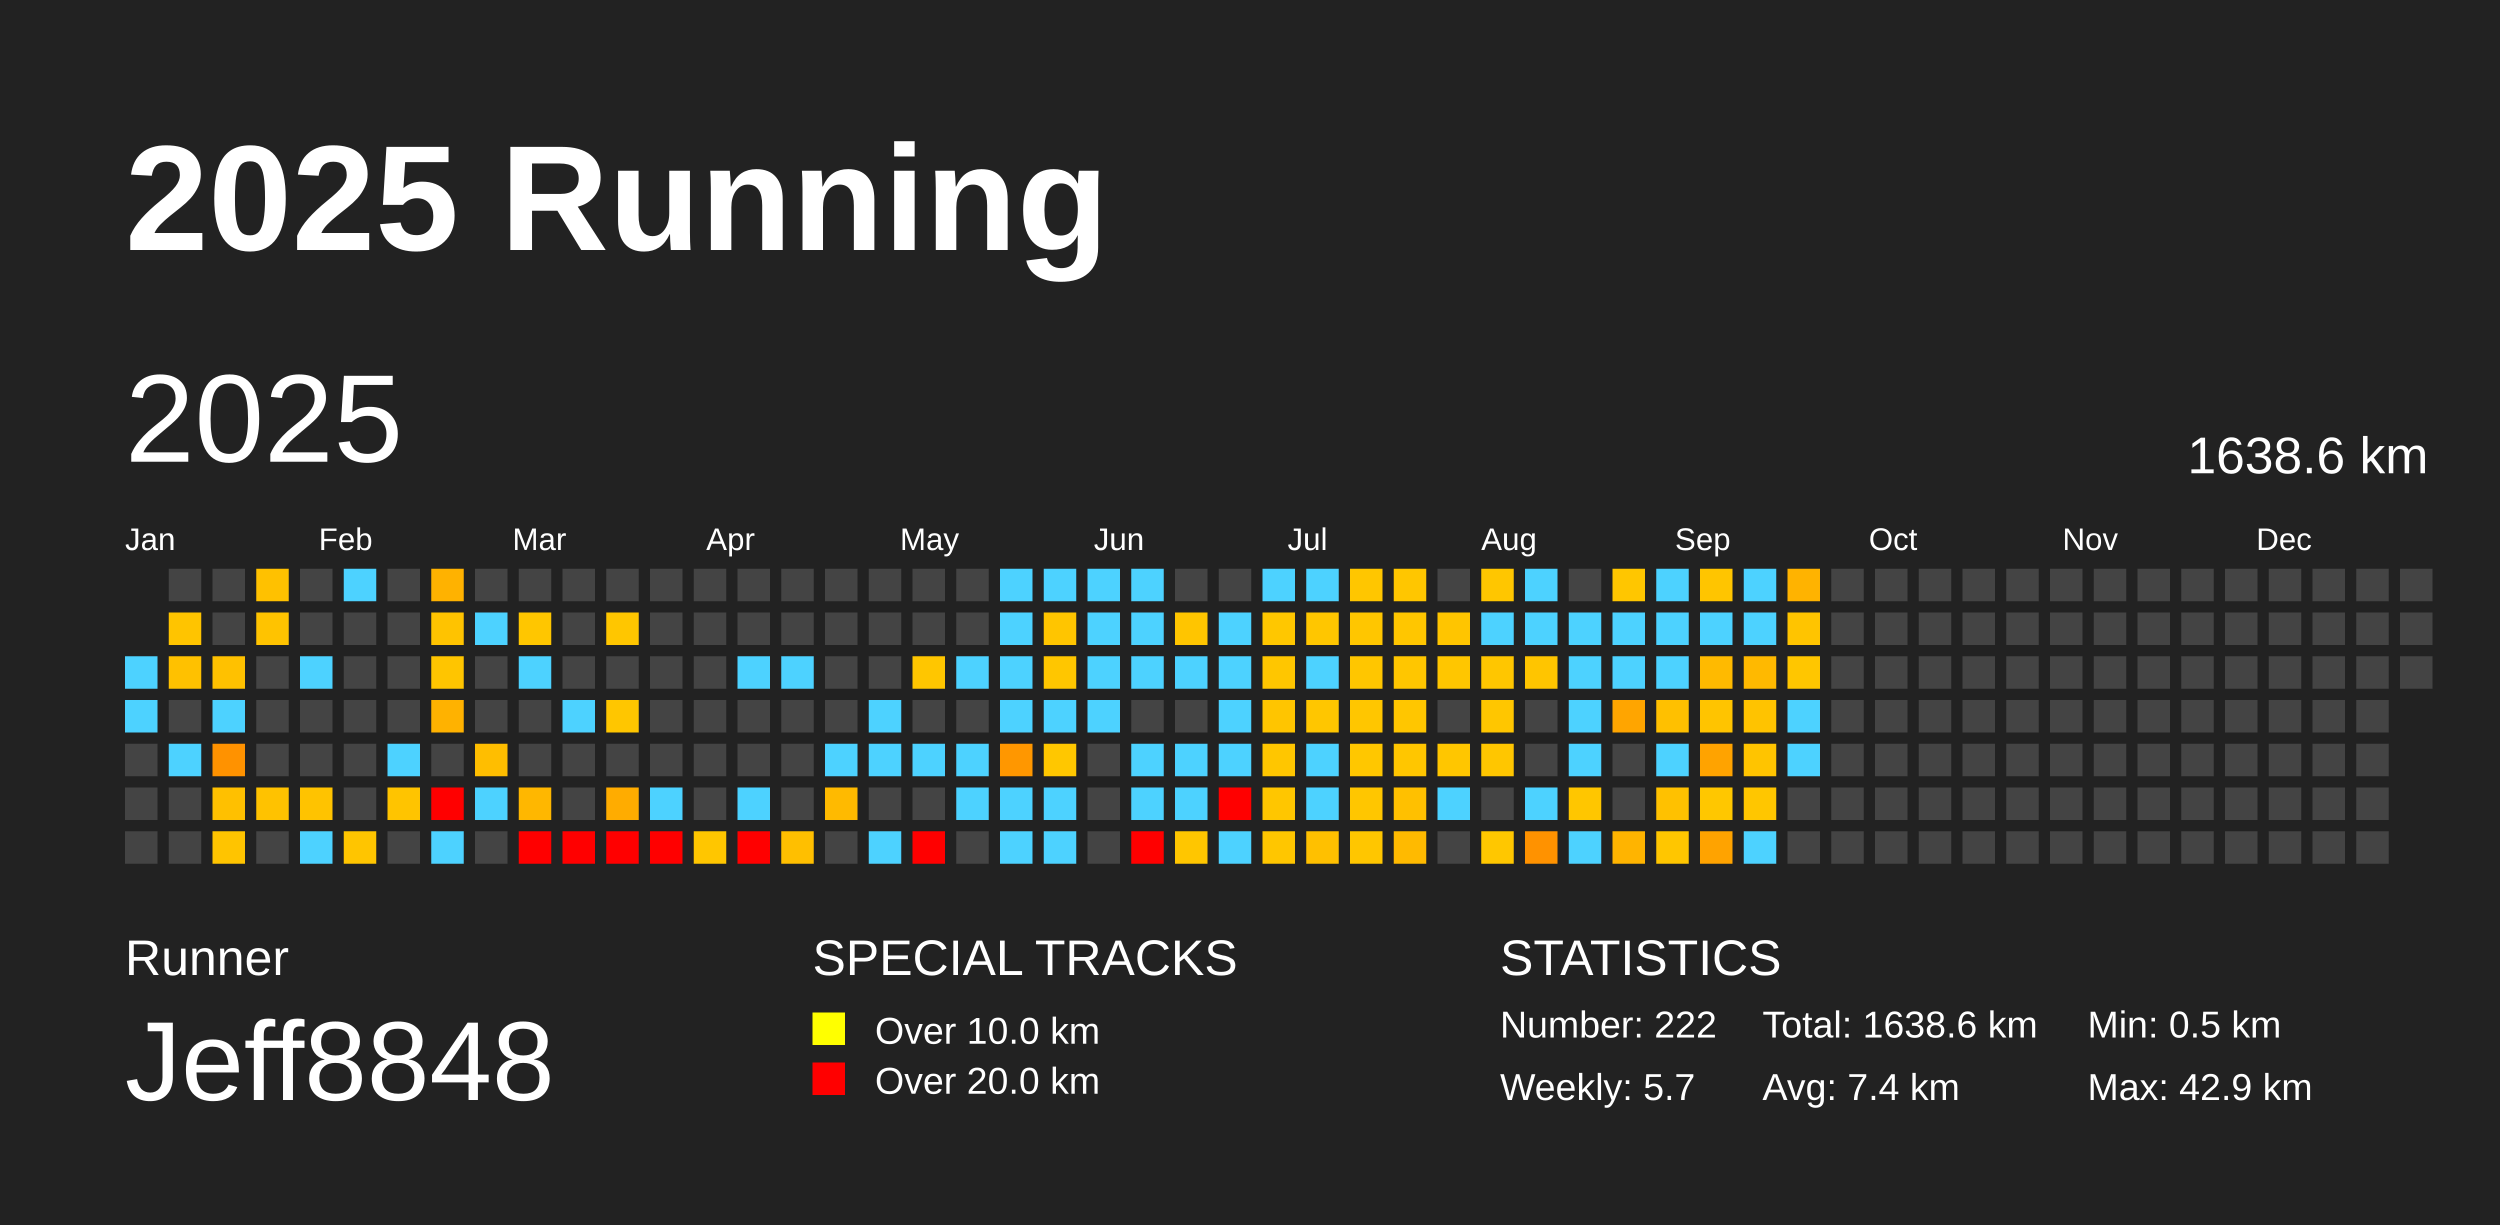
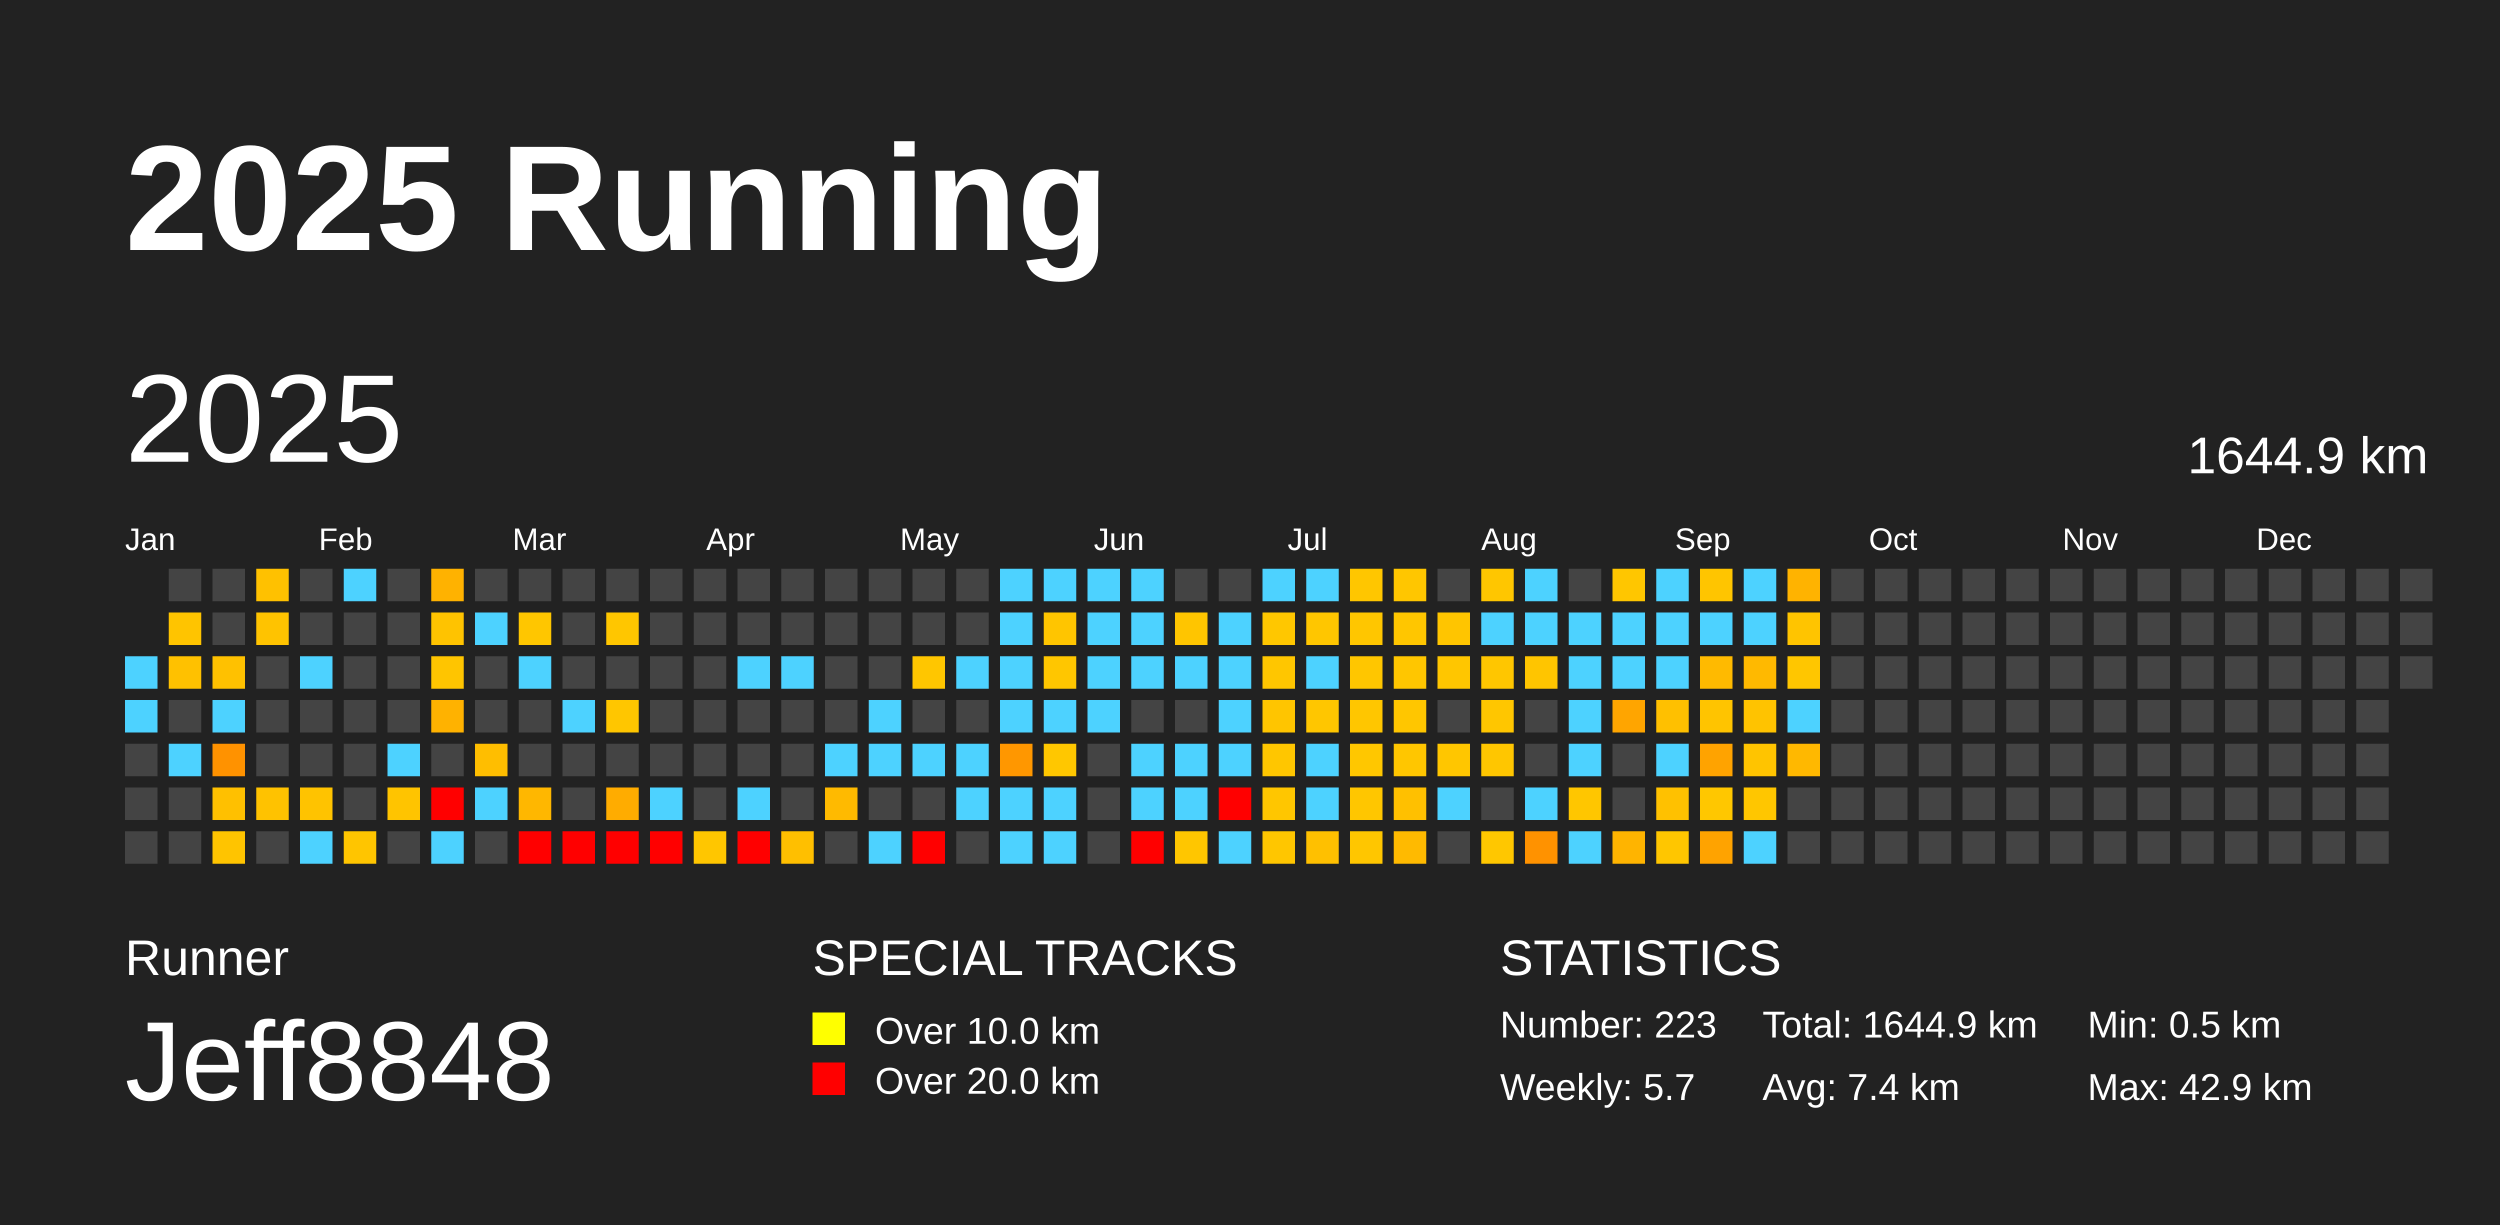
<svg xmlns="http://www.w3.org/2000/svg" baseProfile="full" height="98mm" version="1.1" viewBox="0,0,200,98" width="200mm">
  <defs />
  <rect fill="#222222" height="98" width="200" x="0" y="0" />
  <text fill="#FFFFFF" style="font-size:12px; font-family:Arial; font-weight:bold;" x="10" y="20">2025 Running</text>
  <text fill="#FFFFFF" style="font-size:4px; font-family:Arial" x="10" y="78">Runner</text>
  <text fill="#FFFFFF" style="font-size:9px; font-family:Arial" x="10" y="88">Jeff8848</text>
  <text fill="#FFFFFF" style="font-size:4px; font-family:Arial" x="65" y="78">SPECIAL TRACKS</text>
  <rect fill="yellow" height="2.6" width="2.6" x="65" y="81" />
  <text fill="#FFFFFF" style="font-size:3px; font-family:Arial" x="70" y="83.5">Over 10.0 km</text>
  <rect fill="red" height="2.6" width="2.6" x="65" y="85" />
  <text fill="#FFFFFF" style="font-size:3px; font-family:Arial" x="70" y="87.5">Over 20.0 km</text>
  <text fill="#FFFFFF" style="font-size:4px; font-family:Arial" x="120" y="78">STATISTICS</text>
-   <text fill="#FFFFFF" style="font-size:3px; font-family:Arial" x="120" y="83">Number: 222</text>
+   <text fill="#FFFFFF" style="font-size:3px; font-family:Arial" x="120" y="83">Number: 223</text>
  <text fill="#FFFFFF" style="font-size:3px; font-family:Arial" x="120" y="88">Weekly: 5.7</text>
-   <text fill="#FFFFFF" style="font-size:3px; font-family:Arial" x="141" y="83">Total: 1638.6 km</text>
+   <text fill="#FFFFFF" style="font-size:3px; font-family:Arial" x="141" y="83">Total: 1644.9 km</text>
  <text fill="#FFFFFF" style="font-size:3px; font-family:Arial" x="141" y="88">Avg: 7.4 km</text>
  <text fill="#FFFFFF" style="font-size:3px; font-family:Arial" x="167" y="83">Min: 0.5 km</text>
  <text fill="#FFFFFF" style="font-size:3px; font-family:Arial" x="167" y="88">Max: 42.9 km</text>
  <text dominant-baseline="hanging" fill="#FFFFFF" style="font-size:10.0px; font-family:Arial;" x="10" y="30">2025</text>
-   <text dominant-baseline="hanging" fill="#FFFFFF" style="font-size:4.125px; font-family:Arial;" x="175" y="35">1638.6 km</text>
+   <text dominant-baseline="hanging" fill="#FFFFFF" style="font-size:4.125px; font-family:Arial;" x="175" y="35">1644.9 km</text>
  <text fill="#FFFFFF" style="font-size:2.5px; font-family:Arial" x="10.0" y="44">Jan</text>
  <text fill="#FFFFFF" style="font-size:2.5px; font-family:Arial" x="25.5" y="44">Feb</text>
  <text fill="#FFFFFF" style="font-size:2.5px; font-family:Arial" x="41.0" y="44">Mar</text>
  <text fill="#FFFFFF" style="font-size:2.5px; font-family:Arial" x="56.5" y="44">Apr</text>
  <text fill="#FFFFFF" style="font-size:2.5px; font-family:Arial" x="72.0" y="44">May</text>
  <text fill="#FFFFFF" style="font-size:2.5px; font-family:Arial" x="87.5" y="44">Jun</text>
  <text fill="#FFFFFF" style="font-size:2.5px; font-family:Arial" x="103.0" y="44">Jul</text>
  <text fill="#FFFFFF" style="font-size:2.5px; font-family:Arial" x="118.5" y="44">Aug</text>
  <text fill="#FFFFFF" style="font-size:2.5px; font-family:Arial" x="134.0" y="44">Sep</text>
  <text fill="#FFFFFF" style="font-size:2.5px; font-family:Arial" x="149.5" y="44">Oct</text>
  <text fill="#FFFFFF" style="font-size:2.5px; font-family:Arial" x="165.0" y="44">Nov</text>
  <text fill="#FFFFFF" style="font-size:2.5px; font-family:Arial" x="180.5" y="44">Dec</text>
  <rect fill="#4dd2ff" height="2.6" width="2.6" x="10.0" y="52.5" />
  <rect fill="#4dd2ff" height="2.6" width="2.6" x="10.0" y="56.0" />
  <rect fill="#444444" height="2.6" width="2.6" x="10.0" y="59.5" />
  <rect fill="#444444" height="2.6" width="2.6" x="10.0" y="63.0" />
  <rect fill="#444444" height="2.6" width="2.6" x="10.0" y="66.5" />
  <rect fill="#444444" height="2.6" width="2.6" x="13.5" y="45.5" />
  <rect fill="#ffc400" height="2.6" width="2.6" x="13.5" y="49.0" />
  <rect fill="#ffc100" height="2.6" width="2.6" x="13.5" y="52.5" />
  <rect fill="#444444" height="2.6" width="2.6" x="13.5" y="56.0" />
  <rect fill="#4dd2ff" height="2.6" width="2.6" x="13.5" y="59.5" />
  <rect fill="#444444" height="2.6" width="2.6" x="13.5" y="63.0" />
  <rect fill="#444444" height="2.6" width="2.6" x="13.5" y="66.5" />
  <rect fill="#444444" height="2.6" width="2.6" x="17.0" y="45.5" />
  <rect fill="#444444" height="2.6" width="2.6" x="17.0" y="49.0" />
  <rect fill="#ffc100" height="2.6" width="2.6" x="17.0" y="52.5" />
  <rect fill="#4dd2ff" height="2.6" width="2.6" x="17.0" y="56.0" />
  <rect fill="#ff9200" height="2.6" width="2.6" x="17.0" y="59.5" />
  <rect fill="#ffc000" height="2.6" width="2.6" x="17.0" y="63.0" />
  <rect fill="#ffc400" height="2.6" width="2.6" x="17.0" y="66.5" />
  <rect fill="#ffc100" height="2.6" width="2.6" x="20.5" y="45.5" />
  <rect fill="#ffc300" height="2.6" width="2.6" x="20.5" y="49.0" />
  <rect fill="#444444" height="2.6" width="2.6" x="20.5" y="52.5" />
  <rect fill="#444444" height="2.6" width="2.6" x="20.5" y="56.0" />
  <rect fill="#444444" height="2.6" width="2.6" x="20.5" y="59.5" />
  <rect fill="#ffc200" height="2.6" width="2.6" x="20.5" y="63.0" />
  <rect fill="#444444" height="2.6" width="2.6" x="20.5" y="66.5" />
  <rect fill="#444444" height="2.6" width="2.6" x="24.0" y="45.5" />
  <rect fill="#444444" height="2.6" width="2.6" x="24.0" y="49.0" />
  <rect fill="#4dd2ff" height="2.6" width="2.6" x="24.0" y="52.5" />
  <rect fill="#444444" height="2.6" width="2.6" x="24.0" y="56.0" />
  <rect fill="#444444" height="2.6" width="2.6" x="24.0" y="59.5" />
  <rect fill="#ffc300" height="2.6" width="2.6" x="24.0" y="63.0" />
  <rect fill="#4dd2ff" height="2.6" width="2.6" x="24.0" y="66.5" />
  <rect fill="#4dd2ff" height="2.6" width="2.6" x="27.5" y="45.5" />
  <rect fill="#444444" height="2.6" width="2.6" x="27.5" y="49.0" />
  <rect fill="#444444" height="2.6" width="2.6" x="27.5" y="52.5" />
  <rect fill="#444444" height="2.6" width="2.6" x="27.5" y="56.0" />
  <rect fill="#444444" height="2.6" width="2.6" x="27.5" y="59.5" />
  <rect fill="#444444" height="2.6" width="2.6" x="27.5" y="63.0" />
  <rect fill="#ffc500" height="2.6" width="2.6" x="27.5" y="66.5" />
  <rect fill="#444444" height="2.6" width="2.6" x="31.0" y="45.5" />
  <rect fill="#444444" height="2.6" width="2.6" x="31.0" y="49.0" />
  <rect fill="#444444" height="2.6" width="2.6" x="31.0" y="52.5" />
  <rect fill="#444444" height="2.6" width="2.6" x="31.0" y="56.0" />
  <rect fill="#4dd2ff" height="2.6" width="2.6" x="31.0" y="59.5" />
  <rect fill="#ffc400" height="2.6" width="2.6" x="31.0" y="63.0" />
  <rect fill="#444444" height="2.6" width="2.6" x="31.0" y="66.5" />
  <rect fill="#ffb200" height="2.6" width="2.6" x="34.5" y="45.5" />
  <rect fill="#ffc300" height="2.6" width="2.6" x="34.5" y="49.0" />
  <rect fill="#ffc500" height="2.6" width="2.6" x="34.5" y="52.5" />
  <rect fill="#ffb200" height="2.6" width="2.6" x="34.5" y="56.0" />
  <rect fill="#444444" height="2.6" width="2.6" x="34.5" y="59.5" />
  <rect fill="red" height="2.6" width="2.6" x="34.5" y="63.0" />
  <rect fill="#4dd2ff" height="2.6" width="2.6" x="34.5" y="66.5" />
  <rect fill="#444444" height="2.6" width="2.6" x="38.0" y="45.5" />
  <rect fill="#4dd2ff" height="2.6" width="2.6" x="38.0" y="49.0" />
  <rect fill="#444444" height="2.6" width="2.6" x="38.0" y="52.5" />
  <rect fill="#444444" height="2.6" width="2.6" x="38.0" y="56.0" />
  <rect fill="#ffbe00" height="2.6" width="2.6" x="38.0" y="59.5" />
  <rect fill="#4dd2ff" height="2.6" width="2.6" x="38.0" y="63.0" />
  <rect fill="#444444" height="2.6" width="2.6" x="38.0" y="66.5" />
  <rect fill="#444444" height="2.6" width="2.6" x="41.5" y="45.5" />
  <rect fill="#ffc600" height="2.6" width="2.6" x="41.5" y="49.0" />
  <rect fill="#4dd2ff" height="2.6" width="2.6" x="41.5" y="52.5" />
  <rect fill="#444444" height="2.6" width="2.6" x="41.5" y="56.0" />
  <rect fill="#444444" height="2.6" width="2.6" x="41.5" y="59.5" />
  <rect fill="#ffb700" height="2.6" width="2.6" x="41.5" y="63.0" />
  <rect fill="red" height="2.6" width="2.6" x="41.5" y="66.5" />
  <rect fill="#444444" height="2.6" width="2.6" x="45.0" y="45.5" />
  <rect fill="#444444" height="2.6" width="2.6" x="45.0" y="49.0" />
  <rect fill="#444444" height="2.6" width="2.6" x="45.0" y="52.5" />
  <rect fill="#4dd2ff" height="2.6" width="2.6" x="45.0" y="56.0" />
  <rect fill="#444444" height="2.6" width="2.6" x="45.0" y="59.5" />
  <rect fill="#444444" height="2.6" width="2.6" x="45.0" y="63.0" />
  <rect fill="red" height="2.6" width="2.6" x="45.0" y="66.5" />
  <rect fill="#444444" height="2.6" width="2.6" x="48.5" y="45.5" />
  <rect fill="#ffc600" height="2.6" width="2.6" x="48.5" y="49.0" />
  <rect fill="#444444" height="2.6" width="2.6" x="48.5" y="52.5" />
  <rect fill="#ffc600" height="2.6" width="2.6" x="48.5" y="56.0" />
  <rect fill="#444444" height="2.6" width="2.6" x="48.5" y="59.5" />
  <rect fill="#ffac00" height="2.6" width="2.6" x="48.5" y="63.0" />
  <rect fill="red" height="2.6" width="2.6" x="48.5" y="66.5" />
  <rect fill="#444444" height="2.6" width="2.6" x="52.0" y="45.5" />
  <rect fill="#444444" height="2.6" width="2.6" x="52.0" y="49.0" />
  <rect fill="#444444" height="2.6" width="2.6" x="52.0" y="52.5" />
  <rect fill="#444444" height="2.6" width="2.6" x="52.0" y="56.0" />
  <rect fill="#444444" height="2.6" width="2.6" x="52.0" y="59.5" />
  <rect fill="#4dd2ff" height="2.6" width="2.6" x="52.0" y="63.0" />
  <rect fill="red" height="2.6" width="2.6" x="52.0" y="66.5" />
  <rect fill="#444444" height="2.6" width="2.6" x="55.5" y="45.5" />
  <rect fill="#444444" height="2.6" width="2.6" x="55.5" y="49.0" />
  <rect fill="#444444" height="2.6" width="2.6" x="55.5" y="52.5" />
  <rect fill="#444444" height="2.6" width="2.6" x="55.5" y="56.0" />
  <rect fill="#444444" height="2.6" width="2.6" x="55.5" y="59.5" />
  <rect fill="#444444" height="2.6" width="2.6" x="55.5" y="63.0" />
  <rect fill="#ffc600" height="2.6" width="2.6" x="55.5" y="66.5" />
  <rect fill="#444444" height="2.6" width="2.6" x="59.0" y="45.5" />
  <rect fill="#444444" height="2.6" width="2.6" x="59.0" y="49.0" />
  <rect fill="#4dd2ff" height="2.6" width="2.6" x="59.0" y="52.5" />
  <rect fill="#444444" height="2.6" width="2.6" x="59.0" y="56.0" />
  <rect fill="#444444" height="2.6" width="2.6" x="59.0" y="59.5" />
  <rect fill="#4dd2ff" height="2.6" width="2.6" x="59.0" y="63.0" />
  <rect fill="red" height="2.6" width="2.6" x="59.0" y="66.5" />
  <rect fill="#444444" height="2.6" width="2.6" x="62.5" y="45.5" />
  <rect fill="#444444" height="2.6" width="2.6" x="62.5" y="49.0" />
  <rect fill="#4dd2ff" height="2.6" width="2.6" x="62.5" y="52.5" />
  <rect fill="#444444" height="2.6" width="2.6" x="62.5" y="56.0" />
  <rect fill="#444444" height="2.6" width="2.6" x="62.5" y="59.5" />
  <rect fill="#444444" height="2.6" width="2.6" x="62.5" y="63.0" />
  <rect fill="#ffbf00" height="2.6" width="2.6" x="62.5" y="66.5" />
  <rect fill="#444444" height="2.6" width="2.6" x="66.0" y="45.5" />
  <rect fill="#444444" height="2.6" width="2.6" x="66.0" y="49.0" />
  <rect fill="#444444" height="2.6" width="2.6" x="66.0" y="52.5" />
  <rect fill="#444444" height="2.6" width="2.6" x="66.0" y="56.0" />
  <rect fill="#4dd2ff" height="2.6" width="2.6" x="66.0" y="59.5" />
  <rect fill="#ffba00" height="2.6" width="2.6" x="66.0" y="63.0" />
  <rect fill="#444444" height="2.6" width="2.6" x="66.0" y="66.5" />
  <rect fill="#444444" height="2.6" width="2.6" x="69.5" y="45.5" />
  <rect fill="#444444" height="2.6" width="2.6" x="69.5" y="49.0" />
  <rect fill="#444444" height="2.6" width="2.6" x="69.5" y="52.5" />
  <rect fill="#4dd2ff" height="2.6" width="2.6" x="69.5" y="56.0" />
  <rect fill="#4dd2ff" height="2.6" width="2.6" x="69.5" y="59.5" />
  <rect fill="#444444" height="2.6" width="2.6" x="69.5" y="63.0" />
  <rect fill="#4dd2ff" height="2.6" width="2.6" x="69.5" y="66.5" />
  <rect fill="#444444" height="2.6" width="2.6" x="73.0" y="45.5" />
  <rect fill="#444444" height="2.6" width="2.6" x="73.0" y="49.0" />
  <rect fill="#ffc600" height="2.6" width="2.6" x="73.0" y="52.5" />
  <rect fill="#444444" height="2.6" width="2.6" x="73.0" y="56.0" />
  <rect fill="#4dd2ff" height="2.6" width="2.6" x="73.0" y="59.5" />
  <rect fill="#444444" height="2.6" width="2.6" x="73.0" y="63.0" />
  <rect fill="red" height="2.6" width="2.6" x="73.0" y="66.5" />
  <rect fill="#444444" height="2.6" width="2.6" x="76.5" y="45.5" />
  <rect fill="#444444" height="2.6" width="2.6" x="76.5" y="49.0" />
  <rect fill="#4dd2ff" height="2.6" width="2.6" x="76.5" y="52.5" />
  <rect fill="#444444" height="2.6" width="2.6" x="76.5" y="56.0" />
  <rect fill="#4dd2ff" height="2.6" width="2.6" x="76.5" y="59.5" />
  <rect fill="#4dd2ff" height="2.6" width="2.6" x="76.5" y="63.0" />
  <rect fill="#444444" height="2.6" width="2.6" x="76.5" y="66.5" />
  <rect fill="#4dd2ff" height="2.6" width="2.6" x="80.0" y="45.5" />
  <rect fill="#4dd2ff" height="2.6" width="2.6" x="80.0" y="49.0" />
  <rect fill="#4dd2ff" height="2.6" width="2.6" x="80.0" y="52.5" />
  <rect fill="#4dd2ff" height="2.6" width="2.6" x="80.0" y="56.0" />
  <rect fill="#ff9700" height="2.6" width="2.6" x="80.0" y="59.5" />
  <rect fill="#4dd2ff" height="2.6" width="2.6" x="80.0" y="63.0" />
  <rect fill="#4dd2ff" height="2.6" width="2.6" x="80.0" y="66.5" />
  <rect fill="#4dd2ff" height="2.6" width="2.6" x="83.5" y="45.5" />
  <rect fill="#ffc500" height="2.6" width="2.6" x="83.5" y="49.0" />
  <rect fill="#ffc600" height="2.6" width="2.6" x="83.5" y="52.5" />
  <rect fill="#4dd2ff" height="2.6" width="2.6" x="83.5" y="56.0" />
  <rect fill="#ffc700" height="2.6" width="2.6" x="83.5" y="59.5" />
  <rect fill="#4dd2ff" height="2.6" width="2.6" x="83.5" y="63.0" />
  <rect fill="#4dd2ff" height="2.6" width="2.6" x="83.5" y="66.5" />
  <rect fill="#4dd2ff" height="2.6" width="2.6" x="87.0" y="45.5" />
  <rect fill="#4dd2ff" height="2.6" width="2.6" x="87.0" y="49.0" />
  <rect fill="#4dd2ff" height="2.6" width="2.6" x="87.0" y="52.5" />
  <rect fill="#4dd2ff" height="2.6" width="2.6" x="87.0" y="56.0" />
  <rect fill="#444444" height="2.6" width="2.6" x="87.0" y="59.5" />
  <rect fill="#444444" height="2.6" width="2.6" x="87.0" y="63.0" />
  <rect fill="#444444" height="2.6" width="2.6" x="87.0" y="66.5" />
  <rect fill="#4dd2ff" height="2.6" width="2.6" x="90.5" y="45.5" />
  <rect fill="#4dd2ff" height="2.6" width="2.6" x="90.5" y="49.0" />
  <rect fill="#4dd2ff" height="2.6" width="2.6" x="90.5" y="52.5" />
  <rect fill="#444444" height="2.6" width="2.6" x="90.5" y="56.0" />
  <rect fill="#4dd2ff" height="2.6" width="2.6" x="90.5" y="59.5" />
  <rect fill="#4dd2ff" height="2.6" width="2.6" x="90.5" y="63.0" />
  <rect fill="red" height="2.6" width="2.6" x="90.5" y="66.5" />
  <rect fill="#444444" height="2.6" width="2.6" x="94.0" y="45.5" />
  <rect fill="#ffc500" height="2.6" width="2.6" x="94.0" y="49.0" />
  <rect fill="#4dd2ff" height="2.6" width="2.6" x="94.0" y="52.5" />
  <rect fill="#444444" height="2.6" width="2.6" x="94.0" y="56.0" />
  <rect fill="#4dd2ff" height="2.6" width="2.6" x="94.0" y="59.5" />
  <rect fill="#4dd2ff" height="2.6" width="2.6" x="94.0" y="63.0" />
  <rect fill="#ffc600" height="2.6" width="2.6" x="94.0" y="66.5" />
  <rect fill="#444444" height="2.6" width="2.6" x="97.5" y="45.5" />
  <rect fill="#4dd2ff" height="2.6" width="2.6" x="97.5" y="49.0" />
  <rect fill="#4dd2ff" height="2.6" width="2.6" x="97.5" y="52.5" />
  <rect fill="#4dd2ff" height="2.6" width="2.6" x="97.5" y="56.0" />
  <rect fill="#4dd2ff" height="2.6" width="2.6" x="97.5" y="59.5" />
  <rect fill="red" height="2.6" width="2.6" x="97.5" y="63.0" />
  <rect fill="#4dd2ff" height="2.6" width="2.6" x="97.5" y="66.5" />
  <rect fill="#4dd2ff" height="2.6" width="2.6" x="101.0" y="45.5" />
  <rect fill="#ffc700" height="2.6" width="2.6" x="101.0" y="49.0" />
  <rect fill="#ffc600" height="2.6" width="2.6" x="101.0" y="52.5" />
  <rect fill="#ffc500" height="2.6" width="2.6" x="101.0" y="56.0" />
  <rect fill="#ffc600" height="2.6" width="2.6" x="101.0" y="59.5" />
  <rect fill="#ffc600" height="2.6" width="2.6" x="101.0" y="63.0" />
  <rect fill="#ffc600" height="2.6" width="2.6" x="101.0" y="66.5" />
  <rect fill="#4dd2ff" height="2.6" width="2.6" x="104.5" y="45.5" />
  <rect fill="#ffc600" height="2.6" width="2.6" x="104.5" y="49.0" />
  <rect fill="#4dd2ff" height="2.6" width="2.6" x="104.5" y="52.5" />
  <rect fill="#ffc600" height="2.6" width="2.6" x="104.5" y="56.0" />
  <rect fill="#4dd2ff" height="2.6" width="2.6" x="104.5" y="59.5" />
  <rect fill="#4dd2ff" height="2.6" width="2.6" x="104.5" y="63.0" />
  <rect fill="#ffc000" height="2.6" width="2.6" x="104.5" y="66.5" />
  <rect fill="#ffc600" height="2.6" width="2.6" x="108.0" y="45.5" />
  <rect fill="#ffc600" height="2.6" width="2.6" x="108.0" y="49.0" />
  <rect fill="#ffc600" height="2.6" width="2.6" x="108.0" y="52.5" />
  <rect fill="#ffc600" height="2.6" width="2.6" x="108.0" y="56.0" />
  <rect fill="#ffc700" height="2.6" width="2.6" x="108.0" y="59.5" />
  <rect fill="#ffc600" height="2.6" width="2.6" x="108.0" y="63.0" />
  <rect fill="#ffc600" height="2.6" width="2.6" x="108.0" y="66.5" />
  <rect fill="#ffc600" height="2.6" width="2.6" x="111.5" y="45.5" />
  <rect fill="#ffc600" height="2.6" width="2.6" x="111.5" y="49.0" />
  <rect fill="#ffc600" height="2.6" width="2.6" x="111.5" y="52.5" />
  <rect fill="#ffc600" height="2.6" width="2.6" x="111.5" y="56.0" />
  <rect fill="#ffc600" height="2.6" width="2.6" x="111.5" y="59.5" />
  <rect fill="#ffc000" height="2.6" width="2.6" x="111.5" y="63.0" />
  <rect fill="#ffba00" height="2.6" width="2.6" x="111.5" y="66.5" />
  <rect fill="#444444" height="2.6" width="2.6" x="115.0" y="45.5" />
  <rect fill="#ffc500" height="2.6" width="2.6" x="115.0" y="49.0" />
  <rect fill="#ffc600" height="2.6" width="2.6" x="115.0" y="52.5" />
  <rect fill="#444444" height="2.6" width="2.6" x="115.0" y="56.0" />
  <rect fill="#ffc600" height="2.6" width="2.6" x="115.0" y="59.5" />
  <rect fill="#4dd2ff" height="2.6" width="2.6" x="115.0" y="63.0" />
  <rect fill="#444444" height="2.6" width="2.6" x="115.0" y="66.5" />
  <rect fill="#ffc600" height="2.6" width="2.6" x="118.5" y="45.5" />
  <rect fill="#4dd2ff" height="2.6" width="2.6" x="118.5" y="49.0" />
  <rect fill="#ffc600" height="2.6" width="2.6" x="118.5" y="52.5" />
  <rect fill="#ffc600" height="2.6" width="2.6" x="118.5" y="56.0" />
  <rect fill="#ffc600" height="2.6" width="2.6" x="118.5" y="59.5" />
  <rect fill="#444444" height="2.6" width="2.6" x="118.5" y="63.0" />
  <rect fill="#ffc700" height="2.6" width="2.6" x="118.5" y="66.5" />
  <rect fill="#4dd2ff" height="2.6" width="2.6" x="122.0" y="45.5" />
  <rect fill="#4dd2ff" height="2.6" width="2.6" x="122.0" y="49.0" />
  <rect fill="#ffc500" height="2.6" width="2.6" x="122.0" y="52.5" />
  <rect fill="#444444" height="2.6" width="2.6" x="122.0" y="56.0" />
  <rect fill="#444444" height="2.6" width="2.6" x="122.0" y="59.5" />
  <rect fill="#4dd2ff" height="2.6" width="2.6" x="122.0" y="63.0" />
  <rect fill="#ff9200" height="2.6" width="2.6" x="122.0" y="66.5" />
  <rect fill="#444444" height="2.6" width="2.6" x="125.5" y="45.5" />
  <rect fill="#4dd2ff" height="2.6" width="2.6" x="125.5" y="49.0" />
  <rect fill="#4dd2ff" height="2.6" width="2.6" x="125.5" y="52.5" />
  <rect fill="#4dd2ff" height="2.6" width="2.6" x="125.5" y="56.0" />
  <rect fill="#4dd2ff" height="2.6" width="2.6" x="125.5" y="59.5" />
  <rect fill="#ffc600" height="2.6" width="2.6" x="125.5" y="63.0" />
  <rect fill="#4dd2ff" height="2.6" width="2.6" x="125.5" y="66.5" />
  <rect fill="#ffc600" height="2.6" width="2.6" x="129.0" y="45.5" />
  <rect fill="#4dd2ff" height="2.6" width="2.6" x="129.0" y="49.0" />
  <rect fill="#4dd2ff" height="2.6" width="2.6" x="129.0" y="52.5" />
  <rect fill="#ffa500" height="2.6" width="2.6" x="129.0" y="56.0" />
  <rect fill="#444444" height="2.6" width="2.6" x="129.0" y="59.5" />
  <rect fill="#444444" height="2.6" width="2.6" x="129.0" y="63.0" />
  <rect fill="#ffb400" height="2.6" width="2.6" x="129.0" y="66.5" />
  <rect fill="#4dd2ff" height="2.6" width="2.6" x="132.5" y="45.5" />
  <rect fill="#4dd2ff" height="2.6" width="2.6" x="132.5" y="49.0" />
  <rect fill="#4dd2ff" height="2.6" width="2.6" x="132.5" y="52.5" />
  <rect fill="#ffc000" height="2.6" width="2.6" x="132.5" y="56.0" />
  <rect fill="#4dd2ff" height="2.6" width="2.6" x="132.5" y="59.5" />
  <rect fill="#ffc100" height="2.6" width="2.6" x="132.5" y="63.0" />
  <rect fill="#ffc600" height="2.6" width="2.6" x="132.5" y="66.5" />
  <rect fill="#ffc500" height="2.6" width="2.6" x="136.0" y="45.5" />
  <rect fill="#4dd2ff" height="2.6" width="2.6" x="136.0" y="49.0" />
  <rect fill="#ffba00" height="2.6" width="2.6" x="136.0" y="52.5" />
  <rect fill="#ffc400" height="2.6" width="2.6" x="136.0" y="56.0" />
  <rect fill="#ffa300" height="2.6" width="2.6" x="136.0" y="59.5" />
  <rect fill="#ffc700" height="2.6" width="2.6" x="136.0" y="63.0" />
  <rect fill="#ffa300" height="2.6" width="2.6" x="136.0" y="66.5" />
  <rect fill="#4dd2ff" height="2.6" width="2.6" x="139.5" y="45.5" />
  <rect fill="#4dd2ff" height="2.6" width="2.6" x="139.5" y="49.0" />
  <rect fill="#ffb900" height="2.6" width="2.6" x="139.5" y="52.5" />
  <rect fill="#ffc300" height="2.6" width="2.6" x="139.5" y="56.0" />
  <rect fill="#ffc400" height="2.6" width="2.6" x="139.5" y="59.5" />
  <rect fill="#ffc600" height="2.6" width="2.6" x="139.5" y="63.0" />
  <rect fill="#4dd2ff" height="2.6" width="2.6" x="139.5" y="66.5" />
  <rect fill="#ffb300" height="2.6" width="2.6" x="143.0" y="45.5" />
  <rect fill="#ffc400" height="2.6" width="2.6" x="143.0" y="49.0" />
  <rect fill="#ffc600" height="2.6" width="2.6" x="143.0" y="52.5" />
  <rect fill="#4dd2ff" height="2.6" width="2.6" x="143.0" y="56.0" />
-   <rect fill="#4dd2ff" height="2.6" width="2.6" x="143.0" y="59.5" />
+   <rect fill="#ffb800" height="2.6" width="2.6" x="143.0" y="59.5" />
  <rect fill="#444444" height="2.6" width="2.6" x="143.0" y="63.0" />
  <rect fill="#444444" height="2.6" width="2.6" x="143.0" y="66.5" />
  <rect fill="#444444" height="2.6" width="2.6" x="146.5" y="45.5" />
  <rect fill="#444444" height="2.6" width="2.6" x="146.5" y="49.0" />
  <rect fill="#444444" height="2.6" width="2.6" x="146.5" y="52.5" />
  <rect fill="#444444" height="2.6" width="2.6" x="146.5" y="56.0" />
  <rect fill="#444444" height="2.6" width="2.6" x="146.5" y="59.5" />
  <rect fill="#444444" height="2.6" width="2.6" x="146.5" y="63.0" />
  <rect fill="#444444" height="2.6" width="2.6" x="146.5" y="66.5" />
  <rect fill="#444444" height="2.6" width="2.6" x="150.0" y="45.5" />
  <rect fill="#444444" height="2.6" width="2.6" x="150.0" y="49.0" />
  <rect fill="#444444" height="2.6" width="2.6" x="150.0" y="52.5" />
  <rect fill="#444444" height="2.6" width="2.6" x="150.0" y="56.0" />
  <rect fill="#444444" height="2.6" width="2.6" x="150.0" y="59.5" />
  <rect fill="#444444" height="2.6" width="2.6" x="150.0" y="63.0" />
  <rect fill="#444444" height="2.6" width="2.6" x="150.0" y="66.5" />
  <rect fill="#444444" height="2.6" width="2.6" x="153.5" y="45.5" />
  <rect fill="#444444" height="2.6" width="2.6" x="153.5" y="49.0" />
  <rect fill="#444444" height="2.6" width="2.6" x="153.5" y="52.5" />
  <rect fill="#444444" height="2.6" width="2.6" x="153.5" y="56.0" />
  <rect fill="#444444" height="2.6" width="2.6" x="153.5" y="59.5" />
  <rect fill="#444444" height="2.6" width="2.6" x="153.5" y="63.0" />
  <rect fill="#444444" height="2.6" width="2.6" x="153.5" y="66.5" />
  <rect fill="#444444" height="2.6" width="2.6" x="157.0" y="45.5" />
  <rect fill="#444444" height="2.6" width="2.6" x="157.0" y="49.0" />
  <rect fill="#444444" height="2.6" width="2.6" x="157.0" y="52.5" />
  <rect fill="#444444" height="2.6" width="2.6" x="157.0" y="56.0" />
  <rect fill="#444444" height="2.6" width="2.6" x="157.0" y="59.5" />
  <rect fill="#444444" height="2.6" width="2.6" x="157.0" y="63.0" />
  <rect fill="#444444" height="2.6" width="2.6" x="157.0" y="66.5" />
  <rect fill="#444444" height="2.6" width="2.6" x="160.5" y="45.5" />
  <rect fill="#444444" height="2.6" width="2.6" x="160.5" y="49.0" />
  <rect fill="#444444" height="2.6" width="2.6" x="160.5" y="52.5" />
  <rect fill="#444444" height="2.6" width="2.6" x="160.5" y="56.0" />
  <rect fill="#444444" height="2.6" width="2.6" x="160.5" y="59.5" />
  <rect fill="#444444" height="2.6" width="2.6" x="160.5" y="63.0" />
  <rect fill="#444444" height="2.6" width="2.6" x="160.5" y="66.5" />
  <rect fill="#444444" height="2.6" width="2.6" x="164.0" y="45.5" />
  <rect fill="#444444" height="2.6" width="2.6" x="164.0" y="49.0" />
  <rect fill="#444444" height="2.6" width="2.6" x="164.0" y="52.5" />
  <rect fill="#444444" height="2.6" width="2.6" x="164.0" y="56.0" />
  <rect fill="#444444" height="2.6" width="2.6" x="164.0" y="59.5" />
  <rect fill="#444444" height="2.6" width="2.6" x="164.0" y="63.0" />
  <rect fill="#444444" height="2.6" width="2.6" x="164.0" y="66.5" />
  <rect fill="#444444" height="2.6" width="2.6" x="167.5" y="45.5" />
  <rect fill="#444444" height="2.6" width="2.6" x="167.5" y="49.0" />
  <rect fill="#444444" height="2.6" width="2.6" x="167.5" y="52.5" />
  <rect fill="#444444" height="2.6" width="2.6" x="167.5" y="56.0" />
  <rect fill="#444444" height="2.6" width="2.6" x="167.5" y="59.5" />
  <rect fill="#444444" height="2.6" width="2.6" x="167.5" y="63.0" />
  <rect fill="#444444" height="2.6" width="2.6" x="167.5" y="66.5" />
  <rect fill="#444444" height="2.6" width="2.6" x="171.0" y="45.5" />
  <rect fill="#444444" height="2.6" width="2.6" x="171.0" y="49.0" />
  <rect fill="#444444" height="2.6" width="2.6" x="171.0" y="52.5" />
  <rect fill="#444444" height="2.6" width="2.6" x="171.0" y="56.0" />
  <rect fill="#444444" height="2.6" width="2.6" x="171.0" y="59.5" />
  <rect fill="#444444" height="2.6" width="2.6" x="171.0" y="63.0" />
  <rect fill="#444444" height="2.6" width="2.6" x="171.0" y="66.5" />
  <rect fill="#444444" height="2.6" width="2.6" x="174.5" y="45.5" />
  <rect fill="#444444" height="2.6" width="2.6" x="174.5" y="49.0" />
  <rect fill="#444444" height="2.6" width="2.6" x="174.5" y="52.5" />
  <rect fill="#444444" height="2.6" width="2.6" x="174.5" y="56.0" />
  <rect fill="#444444" height="2.6" width="2.6" x="174.5" y="59.5" />
  <rect fill="#444444" height="2.6" width="2.6" x="174.5" y="63.0" />
  <rect fill="#444444" height="2.6" width="2.6" x="174.5" y="66.5" />
  <rect fill="#444444" height="2.6" width="2.6" x="178.0" y="45.5" />
  <rect fill="#444444" height="2.6" width="2.6" x="178.0" y="49.0" />
  <rect fill="#444444" height="2.6" width="2.6" x="178.0" y="52.5" />
  <rect fill="#444444" height="2.6" width="2.6" x="178.0" y="56.0" />
  <rect fill="#444444" height="2.6" width="2.6" x="178.0" y="59.5" />
  <rect fill="#444444" height="2.6" width="2.6" x="178.0" y="63.0" />
  <rect fill="#444444" height="2.6" width="2.6" x="178.0" y="66.5" />
  <rect fill="#444444" height="2.6" width="2.6" x="181.5" y="45.5" />
  <rect fill="#444444" height="2.6" width="2.6" x="181.5" y="49.0" />
  <rect fill="#444444" height="2.6" width="2.6" x="181.5" y="52.5" />
  <rect fill="#444444" height="2.6" width="2.6" x="181.5" y="56.0" />
  <rect fill="#444444" height="2.6" width="2.6" x="181.5" y="59.5" />
  <rect fill="#444444" height="2.6" width="2.6" x="181.5" y="63.0" />
  <rect fill="#444444" height="2.6" width="2.6" x="181.5" y="66.5" />
  <rect fill="#444444" height="2.6" width="2.6" x="185.0" y="45.5" />
  <rect fill="#444444" height="2.6" width="2.6" x="185.0" y="49.0" />
  <rect fill="#444444" height="2.6" width="2.6" x="185.0" y="52.5" />
  <rect fill="#444444" height="2.6" width="2.6" x="185.0" y="56.0" />
  <rect fill="#444444" height="2.6" width="2.6" x="185.0" y="59.5" />
  <rect fill="#444444" height="2.6" width="2.6" x="185.0" y="63.0" />
  <rect fill="#444444" height="2.6" width="2.6" x="185.0" y="66.5" />
  <rect fill="#444444" height="2.6" width="2.6" x="188.5" y="45.5" />
  <rect fill="#444444" height="2.6" width="2.6" x="188.5" y="49.0" />
  <rect fill="#444444" height="2.6" width="2.6" x="188.5" y="52.5" />
  <rect fill="#444444" height="2.6" width="2.6" x="188.5" y="56.0" />
  <rect fill="#444444" height="2.6" width="2.6" x="188.5" y="59.5" />
  <rect fill="#444444" height="2.6" width="2.6" x="188.5" y="63.0" />
  <rect fill="#444444" height="2.6" width="2.6" x="188.5" y="66.5" />
  <rect fill="#444444" height="2.6" width="2.6" x="192.0" y="45.5" />
  <rect fill="#444444" height="2.6" width="2.6" x="192.0" y="49.0" />
  <rect fill="#444444" height="2.6" width="2.6" x="192.0" y="52.5" />
</svg>
